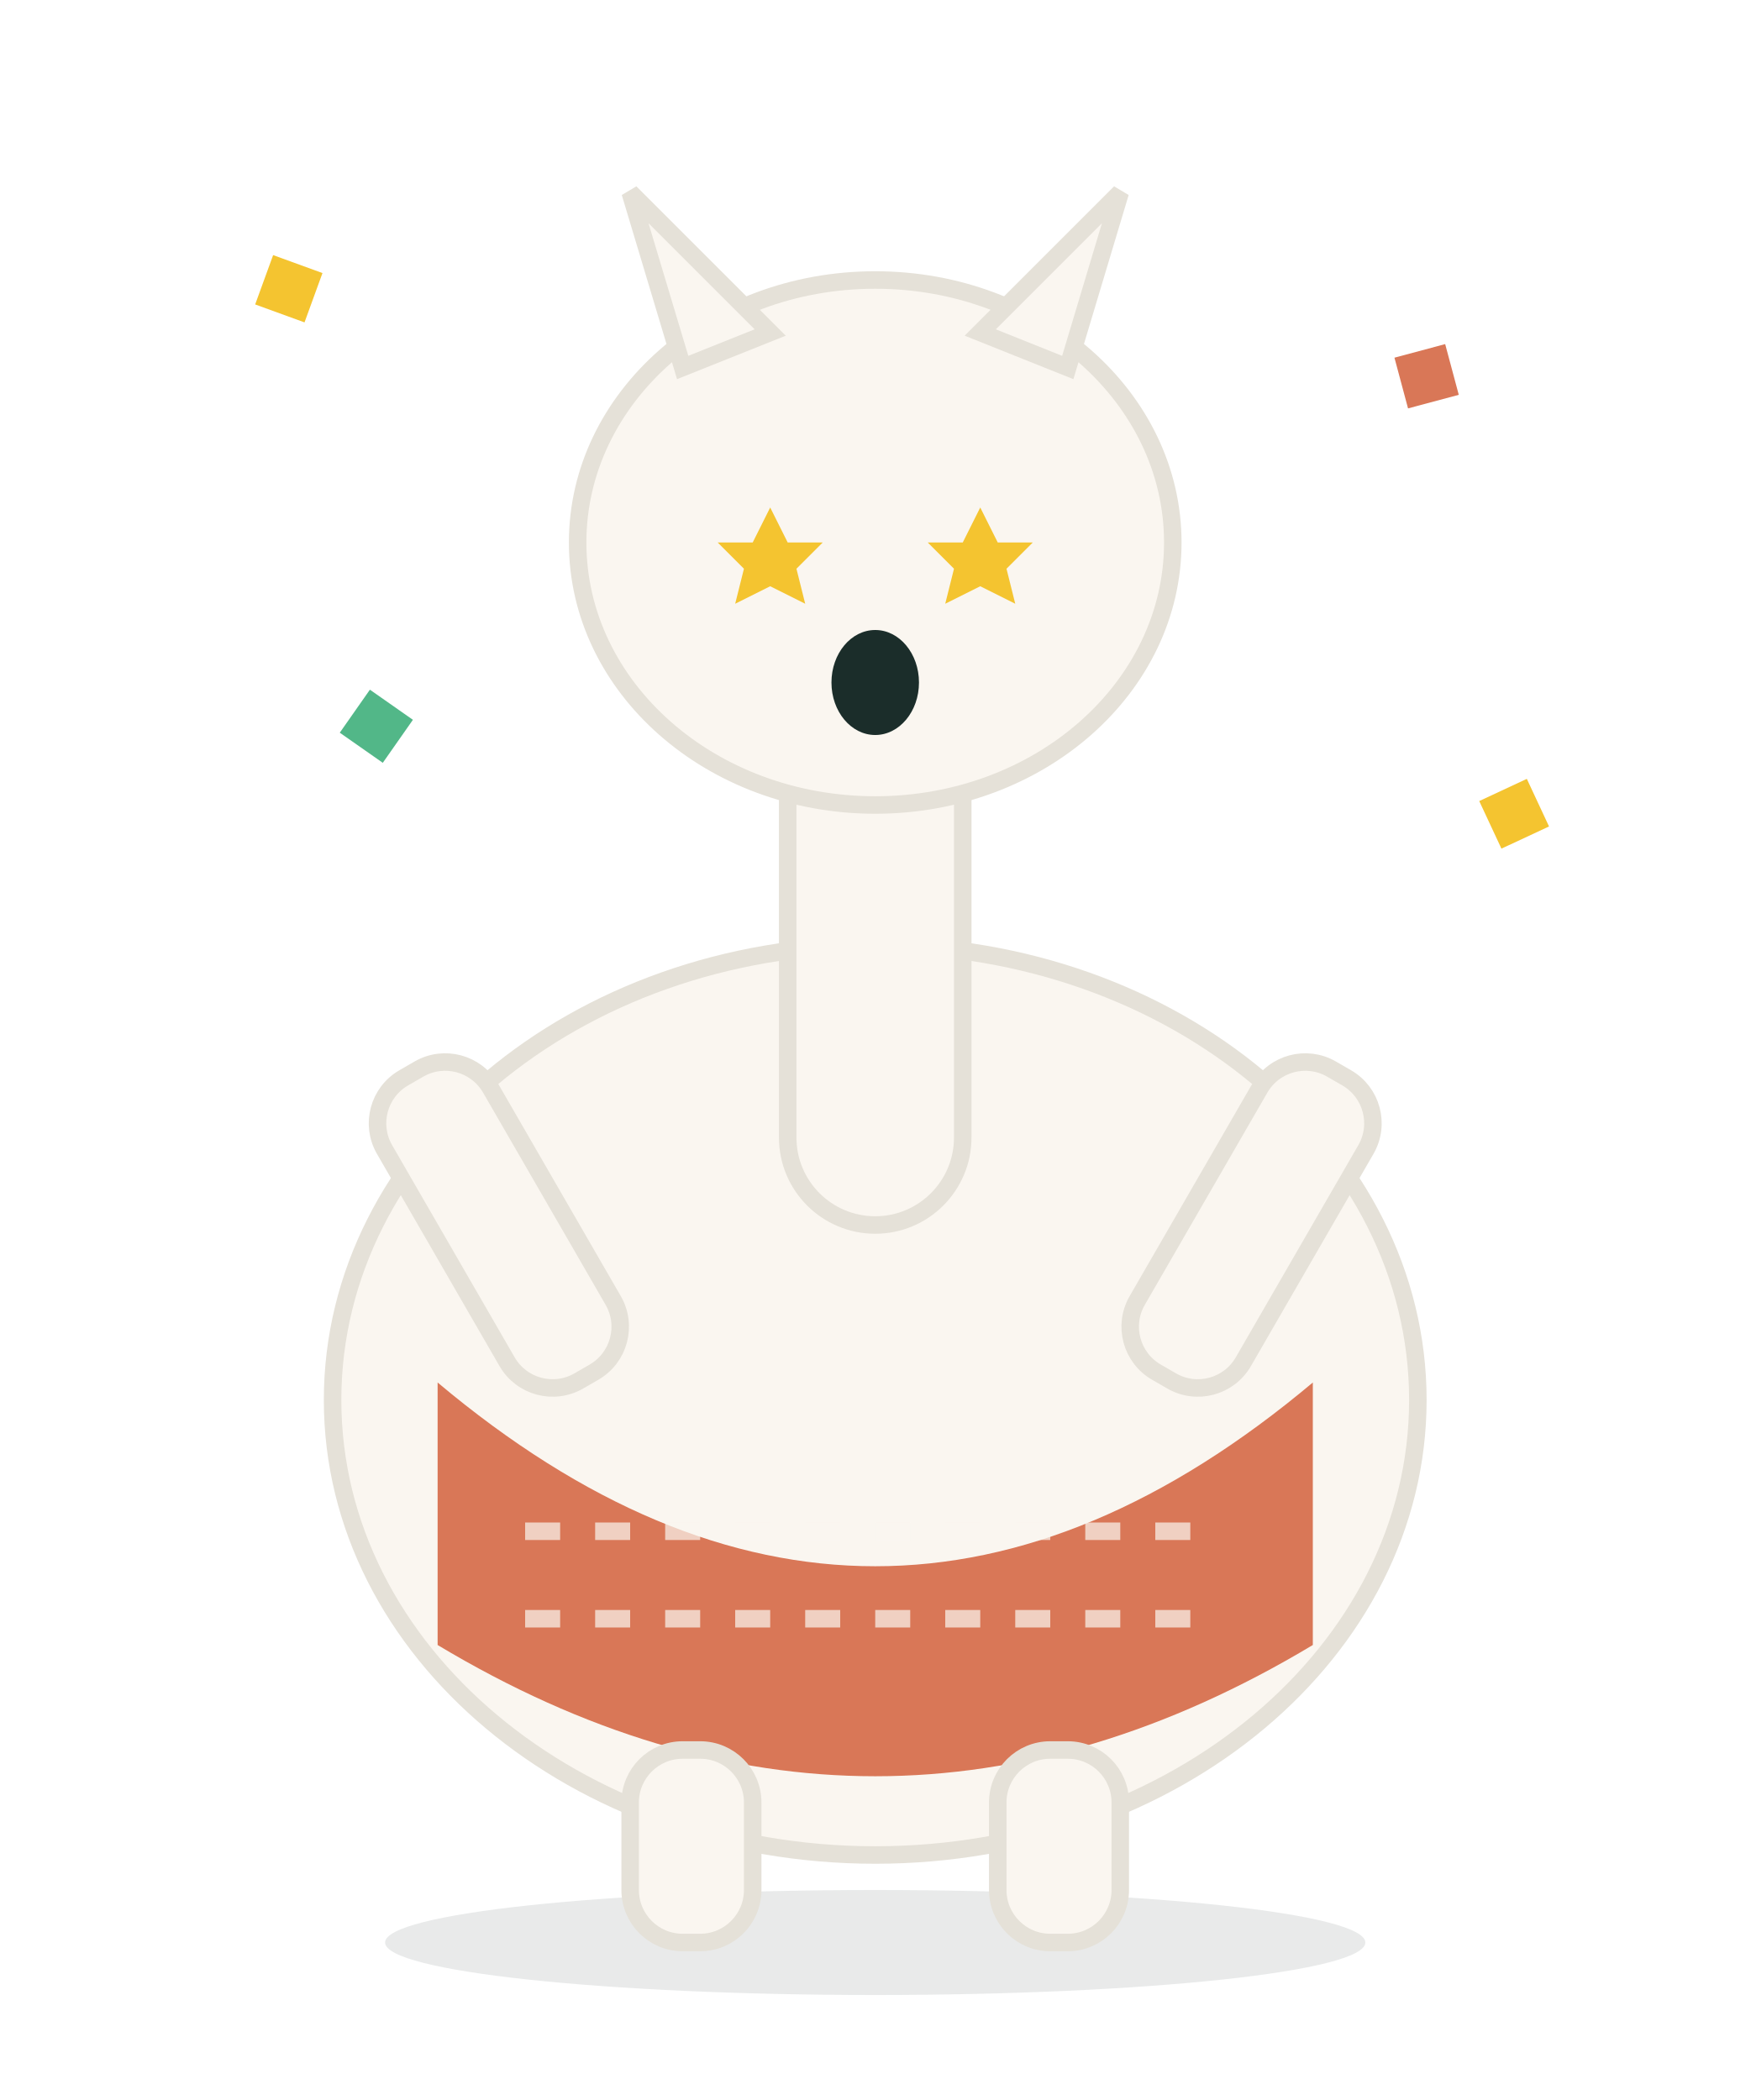
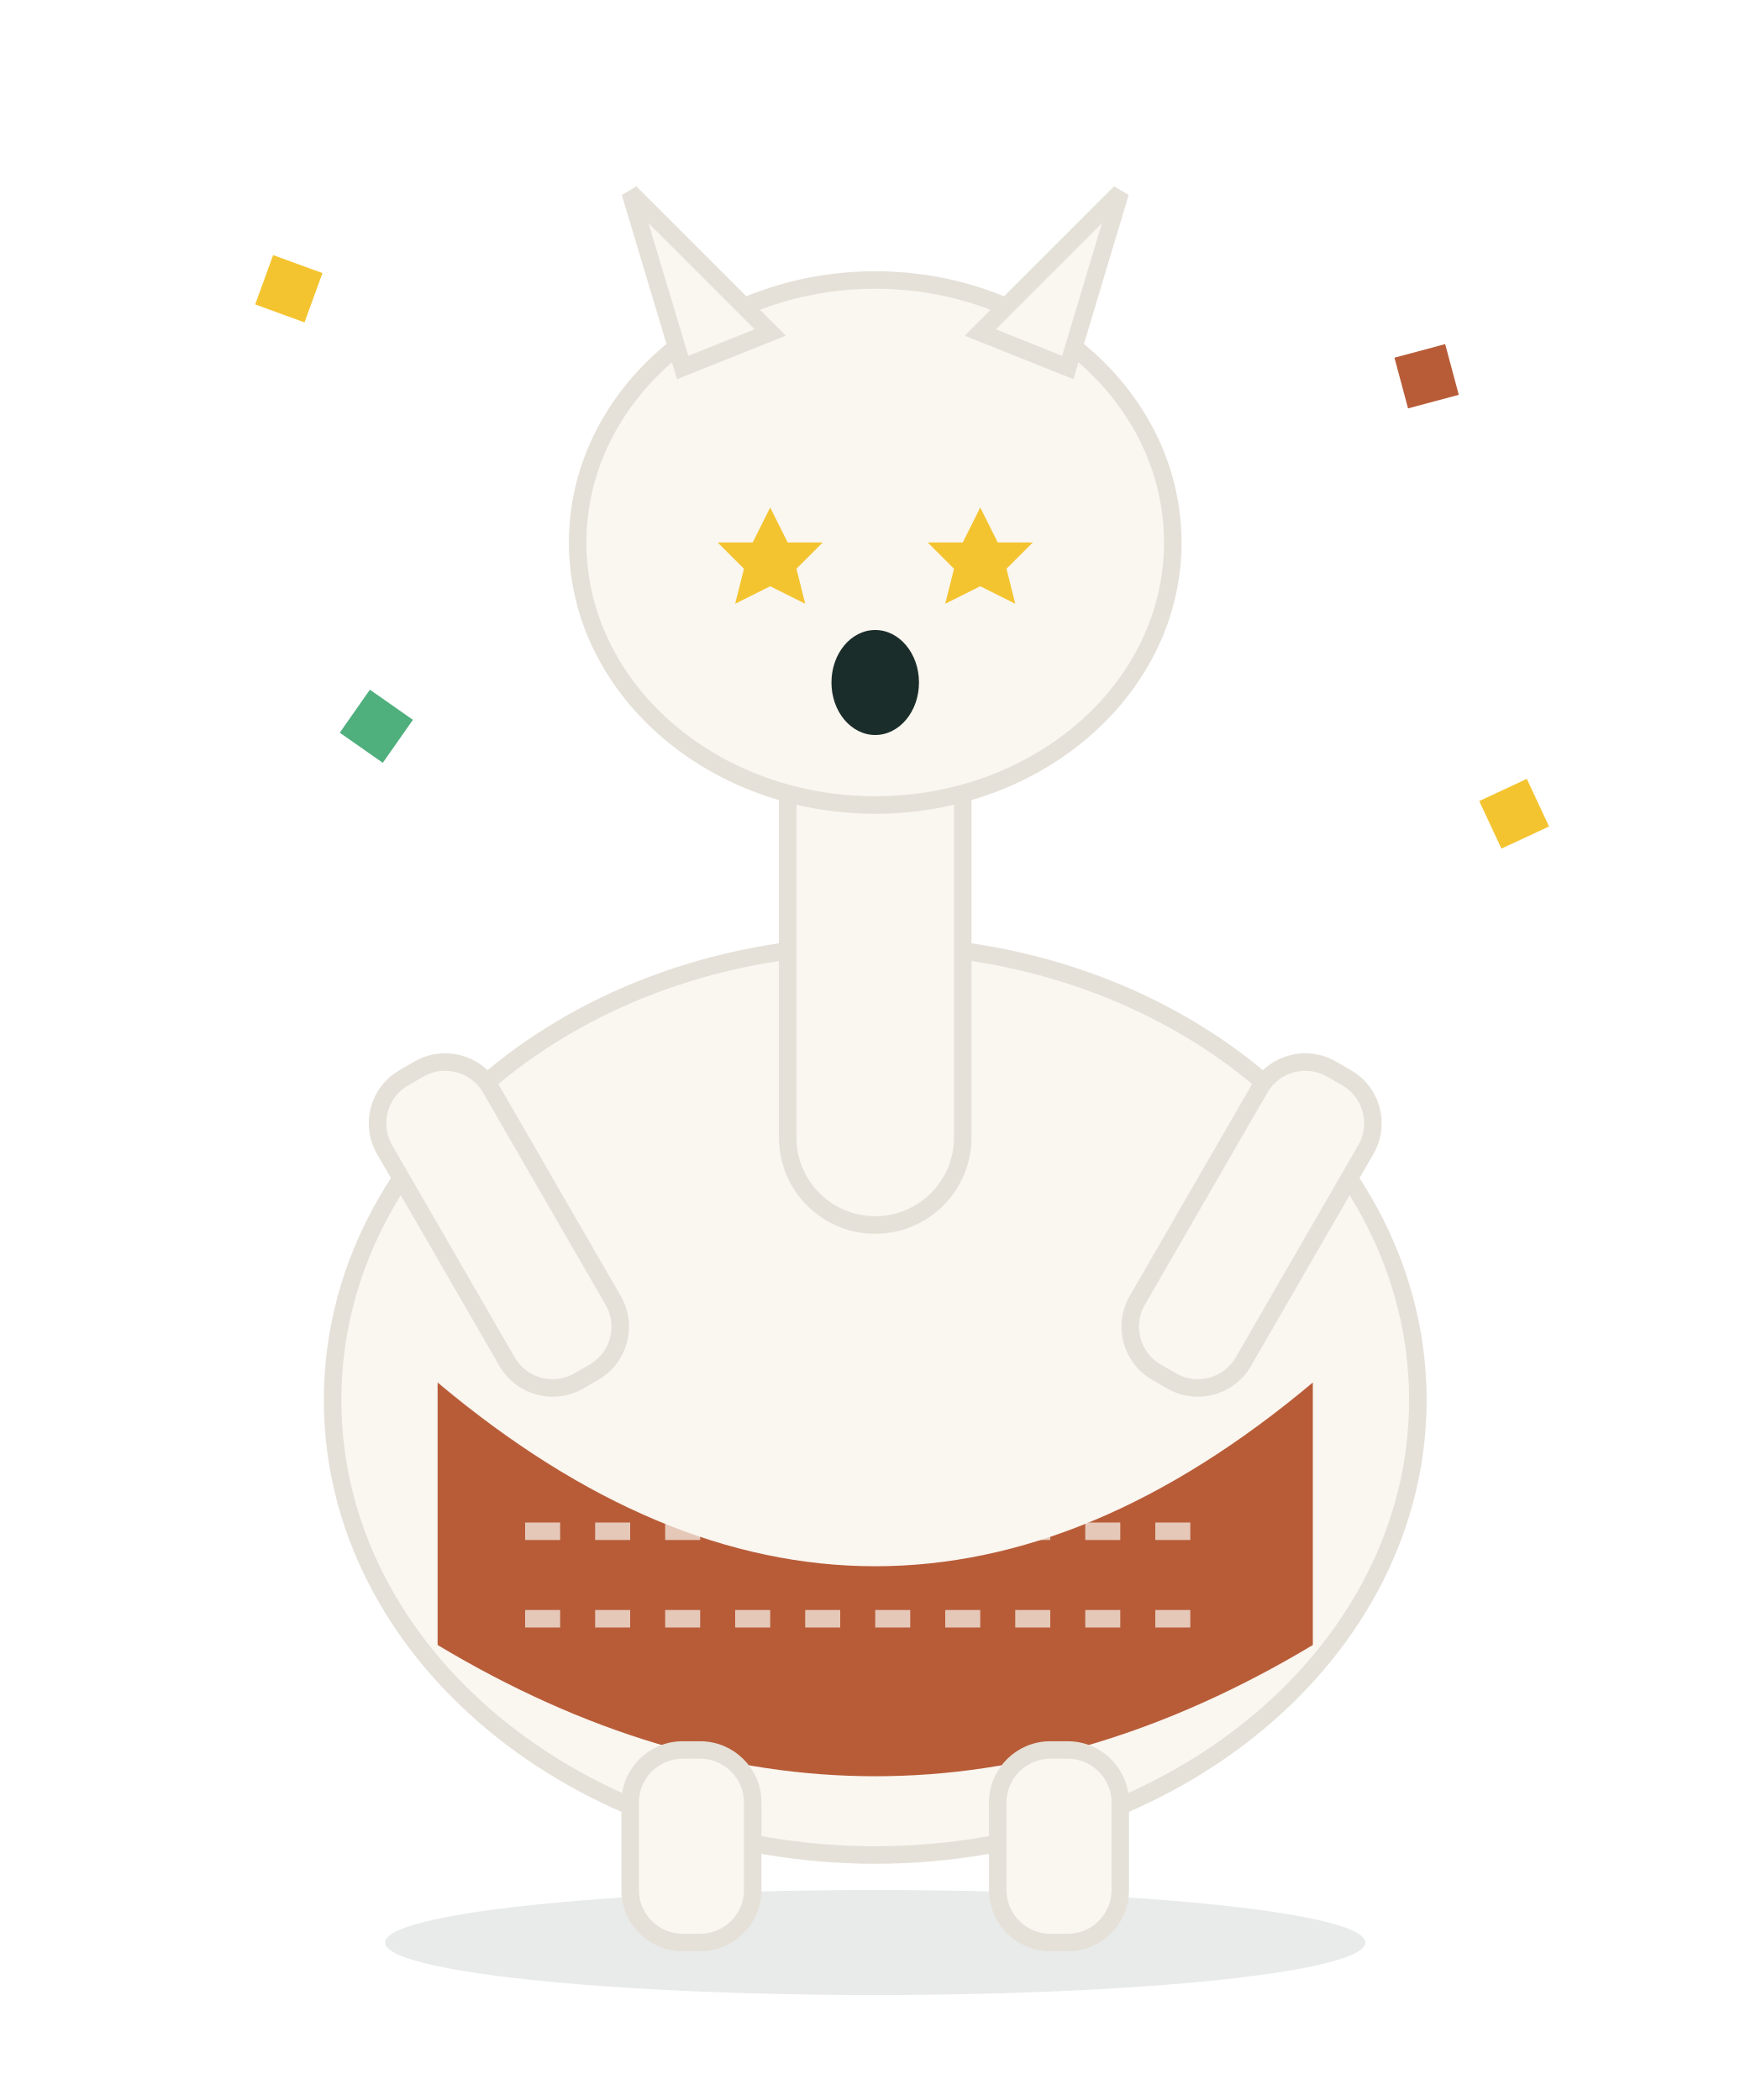
<svg xmlns="http://www.w3.org/2000/svg" viewBox="0 0 200 240" width="200" height="240" aria-label="Yapi celebrating (placeholder)">
  <ellipse cx="100" cy="222" rx="56" ry="6" fill="#1B2D2A" opacity="0.10" />
  <ellipse cx="100" cy="160" rx="62" ry="52" fill="#FAF6F0" stroke="#E5E1D8" stroke-width="2" />
-   <path d="M 50 158 Q 100 200 150 158 L 150 188 Q 100 218 50 188 Z" fill="#D97757" />
+   <path d="M 50 158 Q 100 200 150 158 L 150 188 Q 100 218 50 188 Z" fill="#B85C38" />
  <path d="M 60 175 h 80 M 60 185 h 80" stroke="#FAF6F0" stroke-width="2" stroke-dasharray="4 4" opacity="0.7" />
  <rect x="50" y="120" width="14" height="40" rx="6" fill="#FAF6F0" stroke="#E5E1D8" stroke-width="2" transform="rotate(-30 57 140)" />
  <rect x="136" y="120" width="14" height="40" rx="6" fill="#FAF6F0" stroke="#E5E1D8" stroke-width="2" transform="rotate(30 143 140)" />
  <rect x="72" y="200" width="14" height="22" rx="6" fill="#FAF6F0" stroke="#E5E1D8" stroke-width="2" />
  <rect x="114" y="200" width="14" height="22" rx="6" fill="#FAF6F0" stroke="#E5E1D8" stroke-width="2" />
  <rect x="90" y="80" width="20" height="60" rx="10" fill="#FAF6F0" stroke="#E5E1D8" stroke-width="2" />
  <ellipse cx="100" cy="62" rx="34" ry="30" fill="#FAF6F0" stroke="#E5E1D8" stroke-width="2" />
  <path d="M 78 42 L 72 22 L 88 38 Z" fill="#FAF6F0" stroke="#E5E1D8" stroke-width="2" />
  <path d="M 122 42 L 128 22 L 112 38 Z" fill="#FAF6F0" stroke="#E5E1D8" stroke-width="2" />
  <path d="M 88 58 L 90 62 L 94 62 L 91 65 L 92 69 L 88 67 L 84 69 L 85 65 L 82 62 L 86 62 Z" fill="#F4C430" />
  <path d="M 112 58 L 114 62 L 118 62 L 115 65 L 116 69 L 112 67 L 108 69 L 109 65 L 106 62 L 110 62 Z" fill="#F4C430" />
  <ellipse cx="100" cy="78" rx="5" ry="6" fill="#1B2D2A" />
  <rect x="30" y="30" width="6" height="6" fill="#F4C430" transform="rotate(20 33 33)" />
-   <rect x="160" y="40" width="6" height="6" fill="#D97757" transform="rotate(-15 163 43)" />
-   <rect x="40" y="80" width="6" height="6" fill="#52B788" transform="rotate(35 43 83)" />
+   <rect x="160" y="40" width="6" height="6" fill="#B85C38" transform="rotate(-15 163 43)" />
+   <rect x="40" y="80" width="6" height="6" fill="#4FAF7D" transform="rotate(35 43 83)" />
  <rect x="170" y="90" width="6" height="6" fill="#F4C430" transform="rotate(-25 173 93)" />
</svg>
